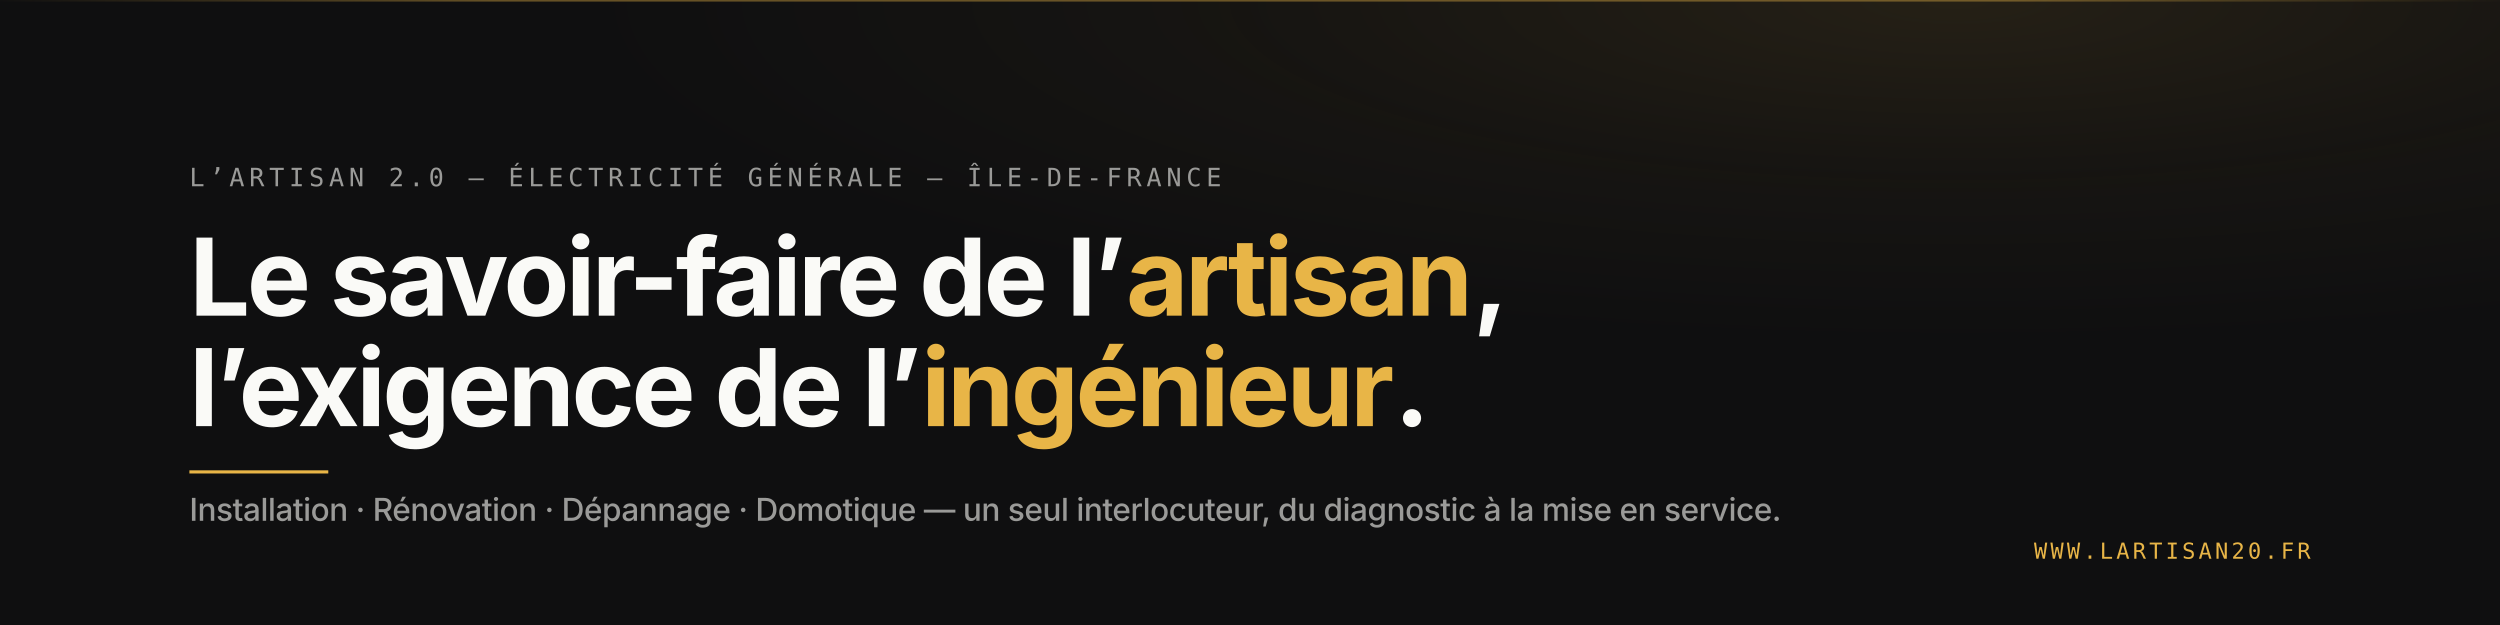
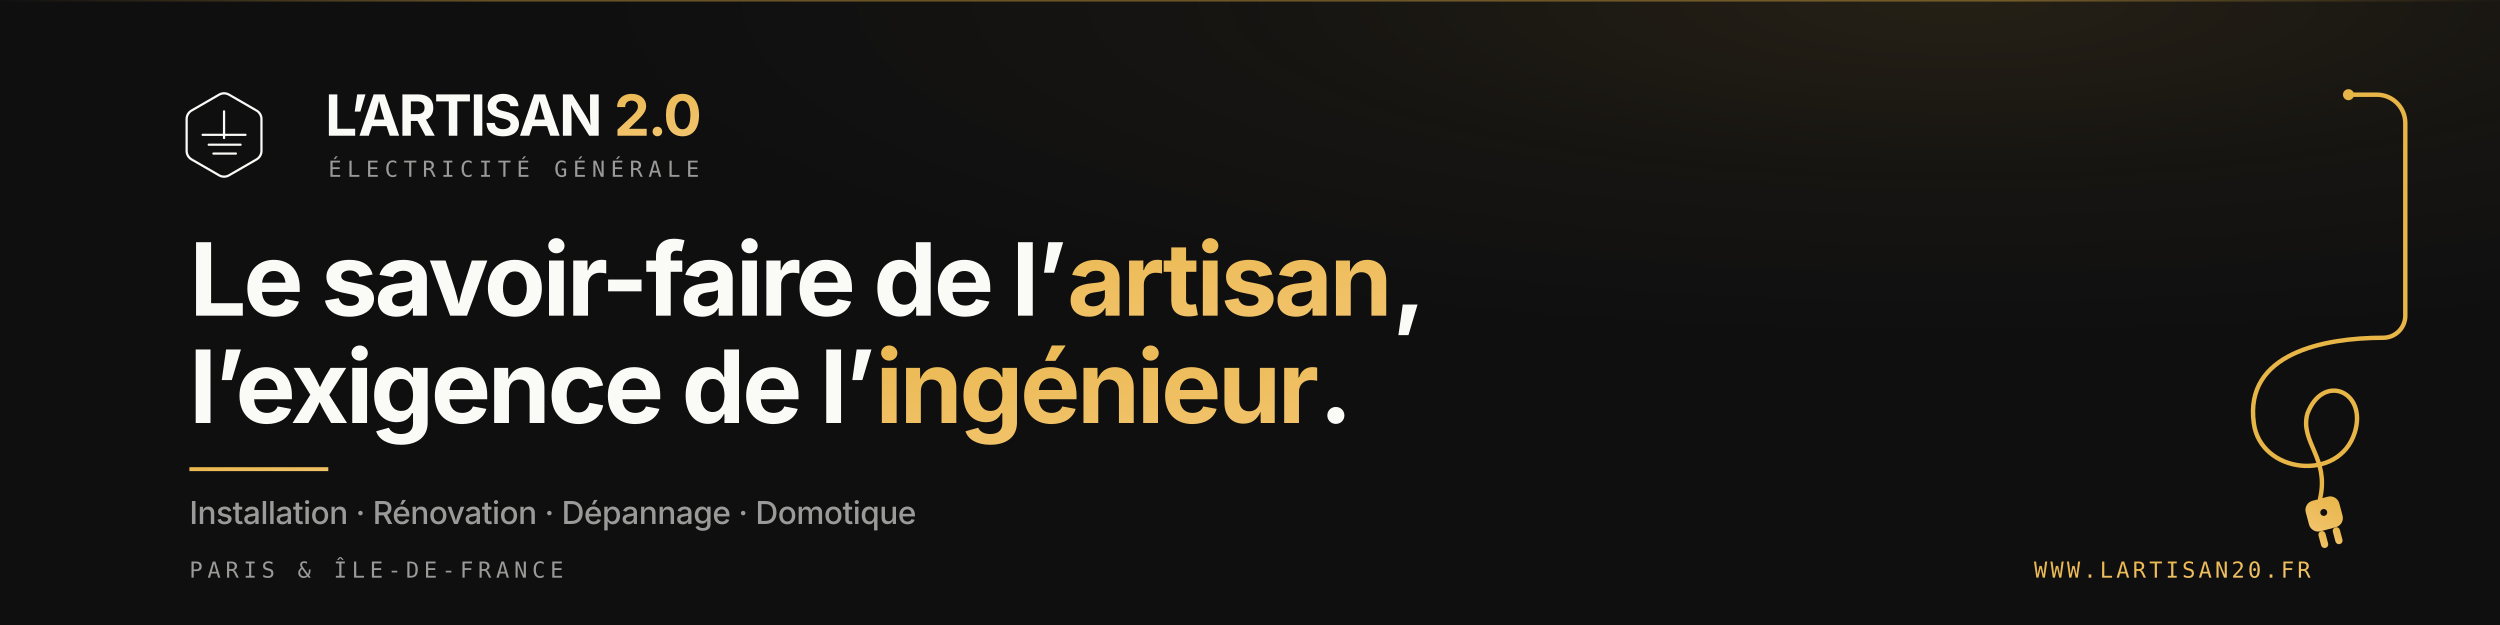
<svg xmlns="http://www.w3.org/2000/svg" viewBox="0 0 1584 396" width="1584" height="396">
  <defs>
    <radialGradient id="glow" cx="78%" cy="0%" r="55%">
      <stop offset="0%" stop-color="#E8B547" stop-opacity="0.10" />
      <stop offset="55%" stop-color="#E8B547" stop-opacity="0.03" />
      <stop offset="100%" stop-color="#E8B547" stop-opacity="0" />
    </radialGradient>
    <linearGradient id="topLine" x1="0" y1="0" x2="1" y2="0">
      <stop offset="0%" stop-color="#E8B547" stop-opacity="0" />
      <stop offset="20%" stop-color="#E8B547" stop-opacity="0.4" />
      <stop offset="80%" stop-color="#E8B547" stop-opacity="0.4" />
      <stop offset="100%" stop-color="#E8B547" stop-opacity="0" />
    </linearGradient>
+     <linearGradient id="goldGrad" x1="0" y1="0" x2="1" y2="1">
+       <stop offset="0" stop-color="#E8B547" />
+       <stop offset="1" stop-color="#F2C46E" />
+     </linearGradient>
  </defs>
  <rect width="1584" height="396" fill="#0f0f10" />
  <rect width="1584" height="396" fill="url(#glow)" />
  <rect x="0" y="0" width="1584" height="1" fill="url(#topLine)" />
-   <text x="120" y="118" font-family="JetBrains Mono, ui-monospace, monospace" font-size="16" letter-spacing="3" font-weight="500" fill="#9a9a98">L’ARTISAN 2.0 — ÉLECTRICITÉ GÉNÉRALE — ÎLE-DE-FRANCE</text>
-   <text x="120" y="200" font-family="Inter Tight, -apple-system, system-ui, sans-serif" font-size="68" font-weight="700" letter-spacing="-2" fill="#fafaf7">Le savoir-faire de l’<tspan fill="#E8B547">artisan</tspan>,</text>
-   <text x="120" y="270" font-family="Inter Tight, -apple-system, system-ui, sans-serif" font-size="68" font-weight="700" letter-spacing="-2" fill="#fafaf7">l’exigence de l’<tspan fill="#E8B547">ingénieur</tspan>.</text>
-   <rect x="120" y="298" width="88" height="2" fill="#E8B547" />
-   <text x="120" y="330" font-family="Inter Tight, -apple-system, system-ui, sans-serif" font-size="20" font-weight="500" letter-spacing="-0.3" fill="#9a9a98">Installation · Rénovation · Dépannage · Domotique — un seul interlocuteur, du diagnostic à la mise en service.</text>
-   <text x="1464" y="354" text-anchor="end" font-family="JetBrains Mono, ui-monospace, monospace" font-size="14" letter-spacing="2" font-weight="500" fill="#E8B547">WWW.LARTISAN20.FR</text>
+   <g transform="translate(1402 50)" fill="none">
+     <circle cx="86" cy="10" r="3.5" fill="#E8B547" />
+     <path d="M86 10 H104 A18 18 0 0 1 122 28 V150 A14 14 0 0 1 108 164 C70 164 20 174 26 218 C30 250 80 256 90 224 C98 198 70 186 60 212 C55 230 74 240 68 266" stroke="#E8B547" stroke-width="2.8" stroke-linecap="round" stroke-linejoin="round" />
+     <g transform="translate(68 266) rotate(75)" fill="url(#goldGrad)">
+       <rect x="0" y="-11" width="20" height="22" rx="6" />
+       <rect x="20" y="-7" width="11" height="4.6" rx="2.3" />
+       <rect x="20" y="2.4" width="11" height="4.6" rx="2.3" />
+       <circle cx="9" cy="0" r="2.2" fill="#0f0f10" />
+     </g>
+   </g>
+   <g transform="translate(96, 38) scale(0.088)" fill="#fafaf7">
+     <path d="M522.3,848.2c-13.5,0-27-3.5-39.1-10.4l-199.3-115.1c-24.1-13.9-39.1-39.8-39.1-67.6v-230.1c0-27.8,15-53.7,39.1-67.6l199.3-115.1c24.1-13.9,54-13.9,78.1,0l199.3,115.1c24.1,13.9,39.1,39.8,39.1,67.6v230.1c0,27.8-15,53.7-39.1,67.6l-199.3,115.1c-12,7-25.5,10.4-39.1,10.4ZM522.3,247.9c-10.7,0-21.4,2.8-31,8.3l-199.3,115.1c-19.1,11-31,31.6-31,53.7v230.1c0,22.1,11.9,42.6,31,53.7l199.3,115.1c19.1,11,42.9,11,62,0l199.3-115.1c19.1-11,31-31.6,31-53.7v-230.1c0-22.1-11.9-42.6-31-53.7l-199.3-115.1c-9.6-5.5-20.3-8.3-31-8.3Z" />
+     <path d="M522.3,570c-4.5,0-8.1-3.6-8.1-8.1v-191.9c0-4.5,3.6-8.1,8.1-8.1s8.1,3.6,8.1,8.1v191.9c0,4.5-3.6,8.1-8.1,8.1Z" />
+     <path d="M641.1,618.1h-229.1c-4.5,0-8.1-3.6-8.1-8.1s3.6-8.1,8.1-8.1h229.1c4.5,0,8.1,3.6,8.1,8.1s-3.6,8.1-8.1,8.1Z" />
+     <path d="M607.4,681.9h-161.5c-4.5,0-8.1-3.6-8.1-8.1s3.6-8.1,8.1-8.1h161.5c4.5,0,8.1,3.6,8.1,8.1s-3.6,8.1-8.1,8.1Z" />
+     <path d="M676.4,547.1h-308.2c-4.5,0-8.1-3.6-8.1-8.1s3.6-8.1,8.1-8.1h308.2c4.5,0,8.1,3.6,8.1,8.1s-3.6,8.1-8.1,8.1Z" />
+   </g>
+   <text x="206" y="86" font-family="Inter Tight, -apple-system, system-ui, sans-serif" font-size="36" font-weight="700" letter-spacing="-1.2" fill="#fafaf7">L’ARTISAN <tspan fill="url(#goldGrad)">2.0</tspan>
+   </text>
+   <text x="208" y="112" font-family="JetBrains Mono, ui-monospace, monospace" font-size="14" letter-spacing="3.5" font-weight="500" fill="#9a9a98">ÉLECTRICITÉ GÉNÉRALE</text>
+   <text x="120" y="200" font-family="Inter Tight, -apple-system, system-ui, sans-serif" font-size="64" font-weight="700" letter-spacing="-2" fill="#fafaf7">Le savoir-faire de l’<tspan fill="url(#goldGrad)">artisan</tspan>,</text>
+   <text x="120" y="268" font-family="Inter Tight, -apple-system, system-ui, sans-serif" font-size="64" font-weight="700" letter-spacing="-2" fill="#fafaf7">l’exigence de l’<tspan fill="url(#goldGrad)">ingénieur</tspan>.</text>
+   <rect x="120" y="296" width="88" height="2.5" fill="url(#goldGrad)" />
+   <text x="120" y="332" font-family="Inter Tight, -apple-system, system-ui, sans-serif" font-size="20" font-weight="500" letter-spacing="-0.3" fill="#9a9a98">Installation · Rénovation · Dépannage · Domotique</text>
+   <text x="120" y="366" font-family="JetBrains Mono, ui-monospace, monospace" font-size="14" letter-spacing="3" font-weight="500" fill="#9a9a98">PARIS &amp; ÎLE-DE-FRANCE</text>
+   <text x="1464" y="366" text-anchor="end" font-family="JetBrains Mono, ui-monospace, monospace" font-size="14" letter-spacing="2" font-weight="500" fill="url(#goldGrad)">WWW.LARTISAN20.FR</text>
</svg>
